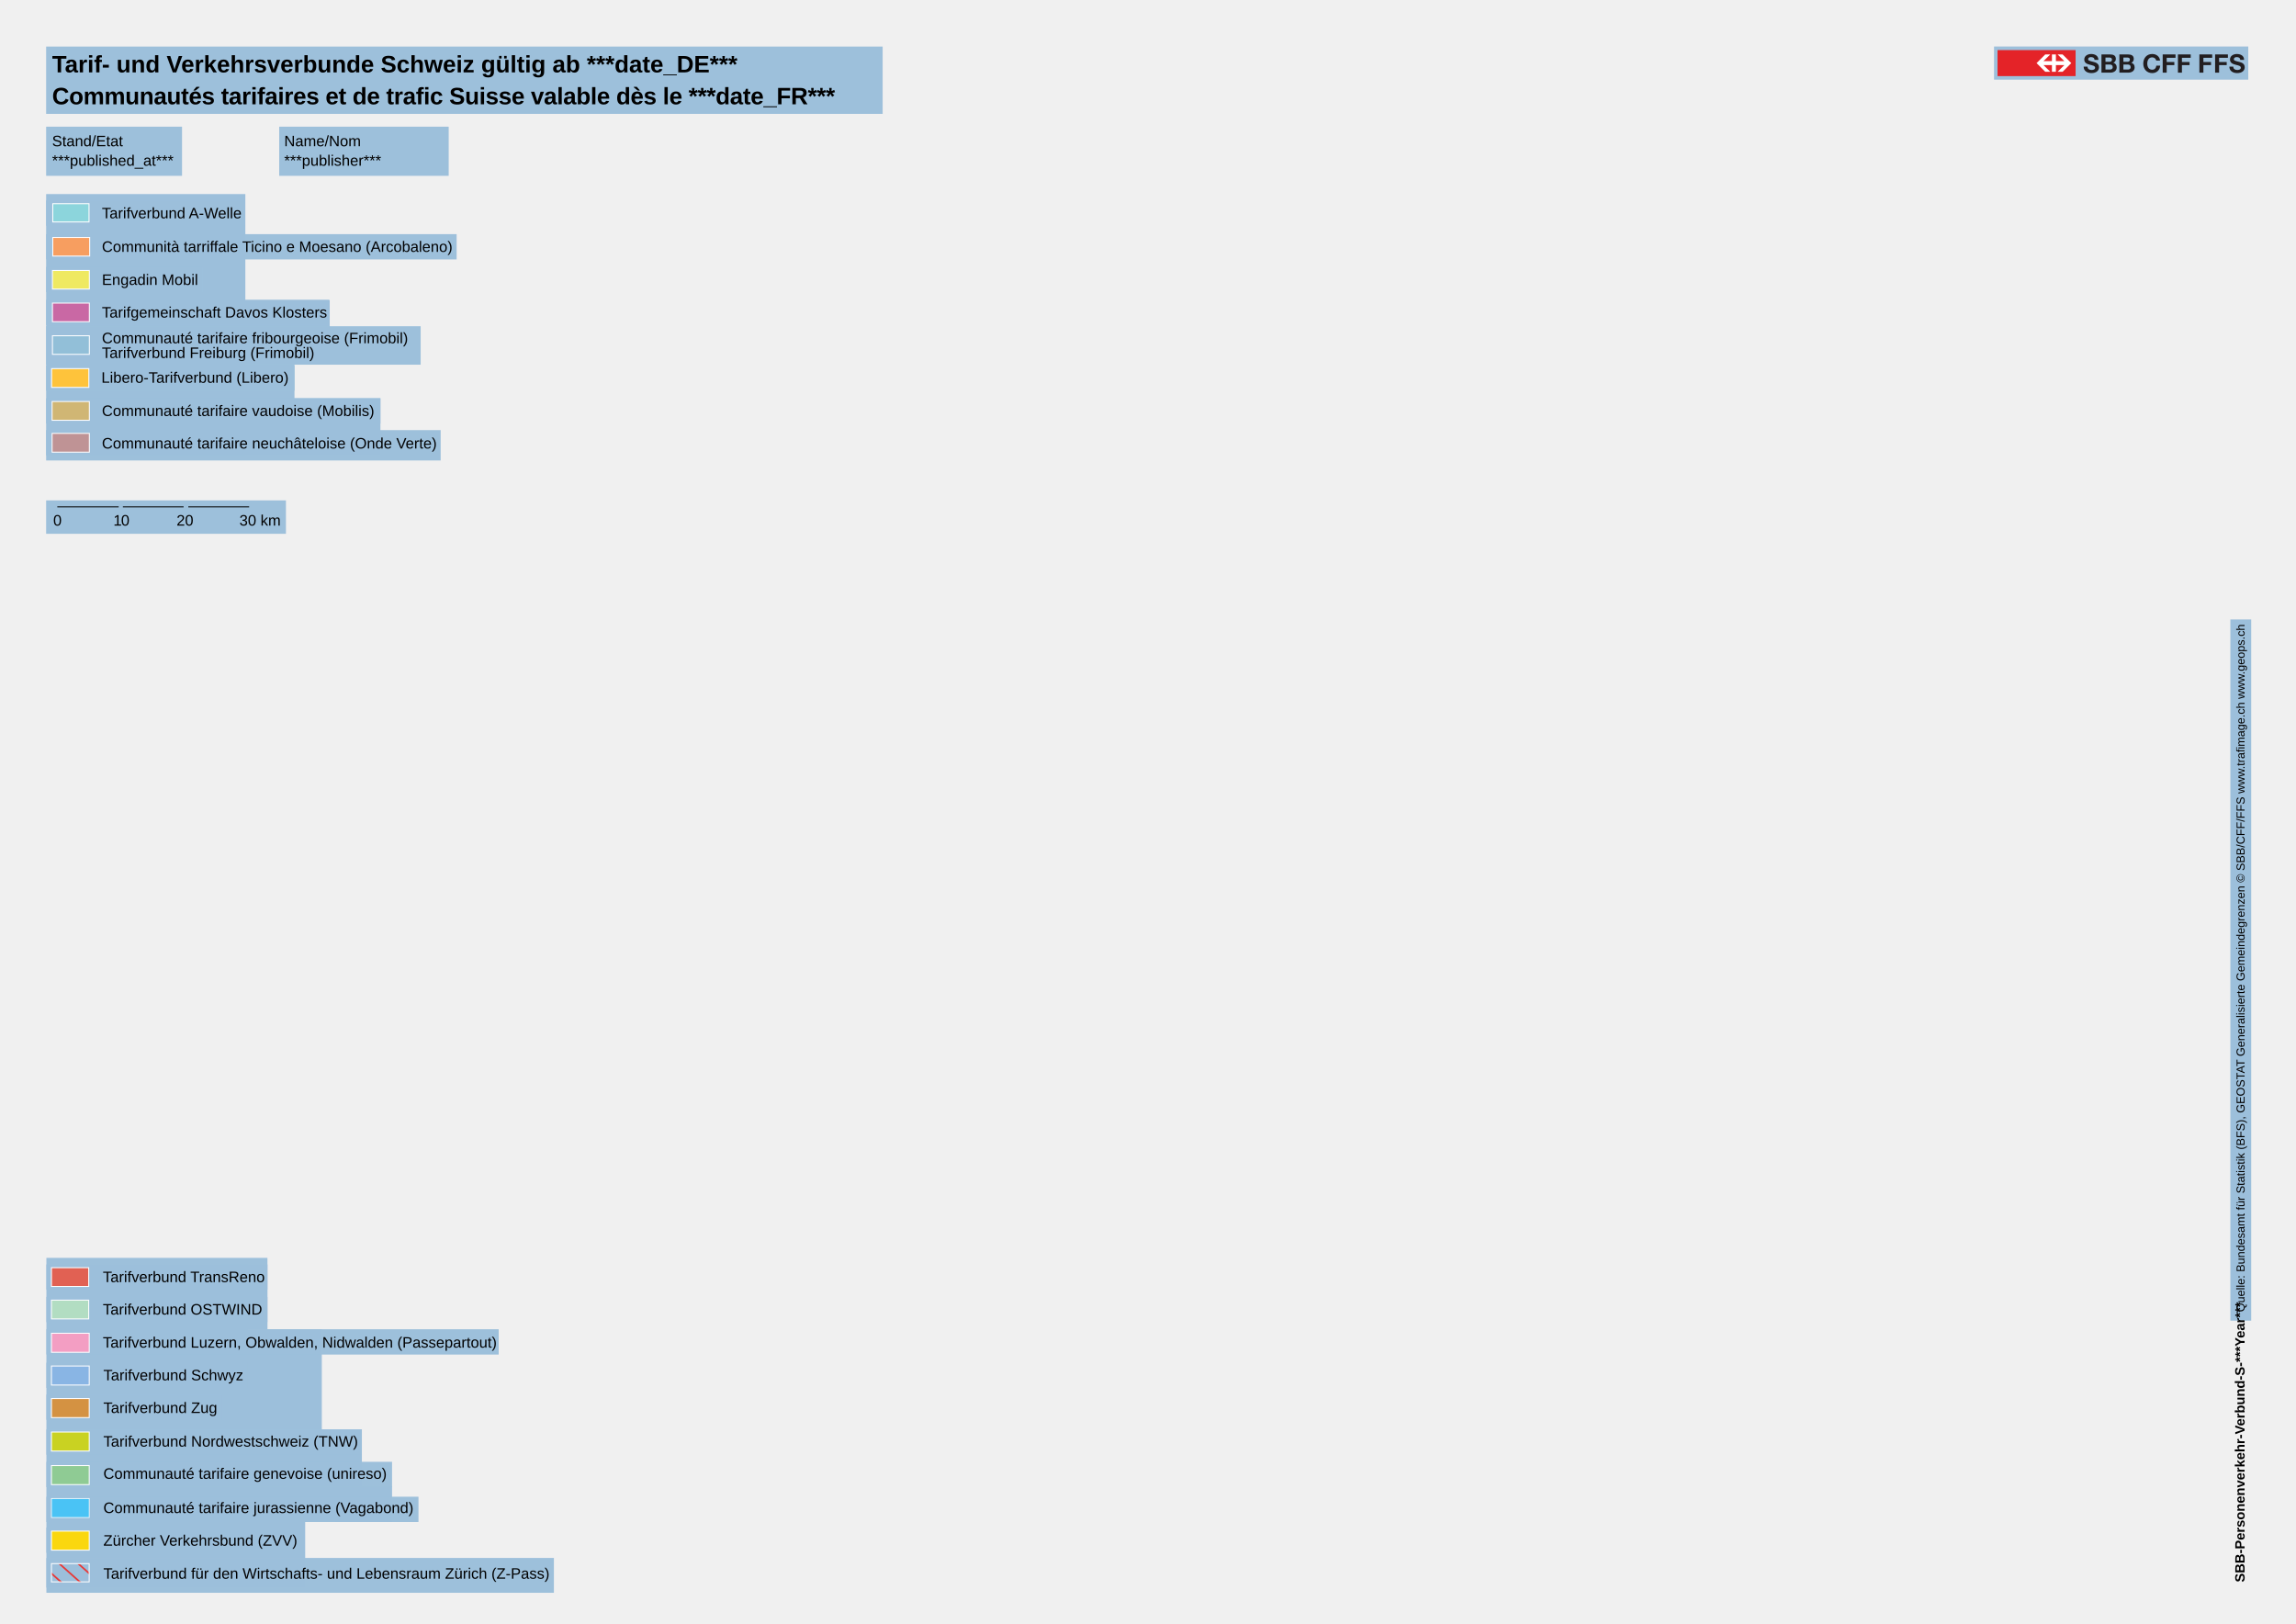
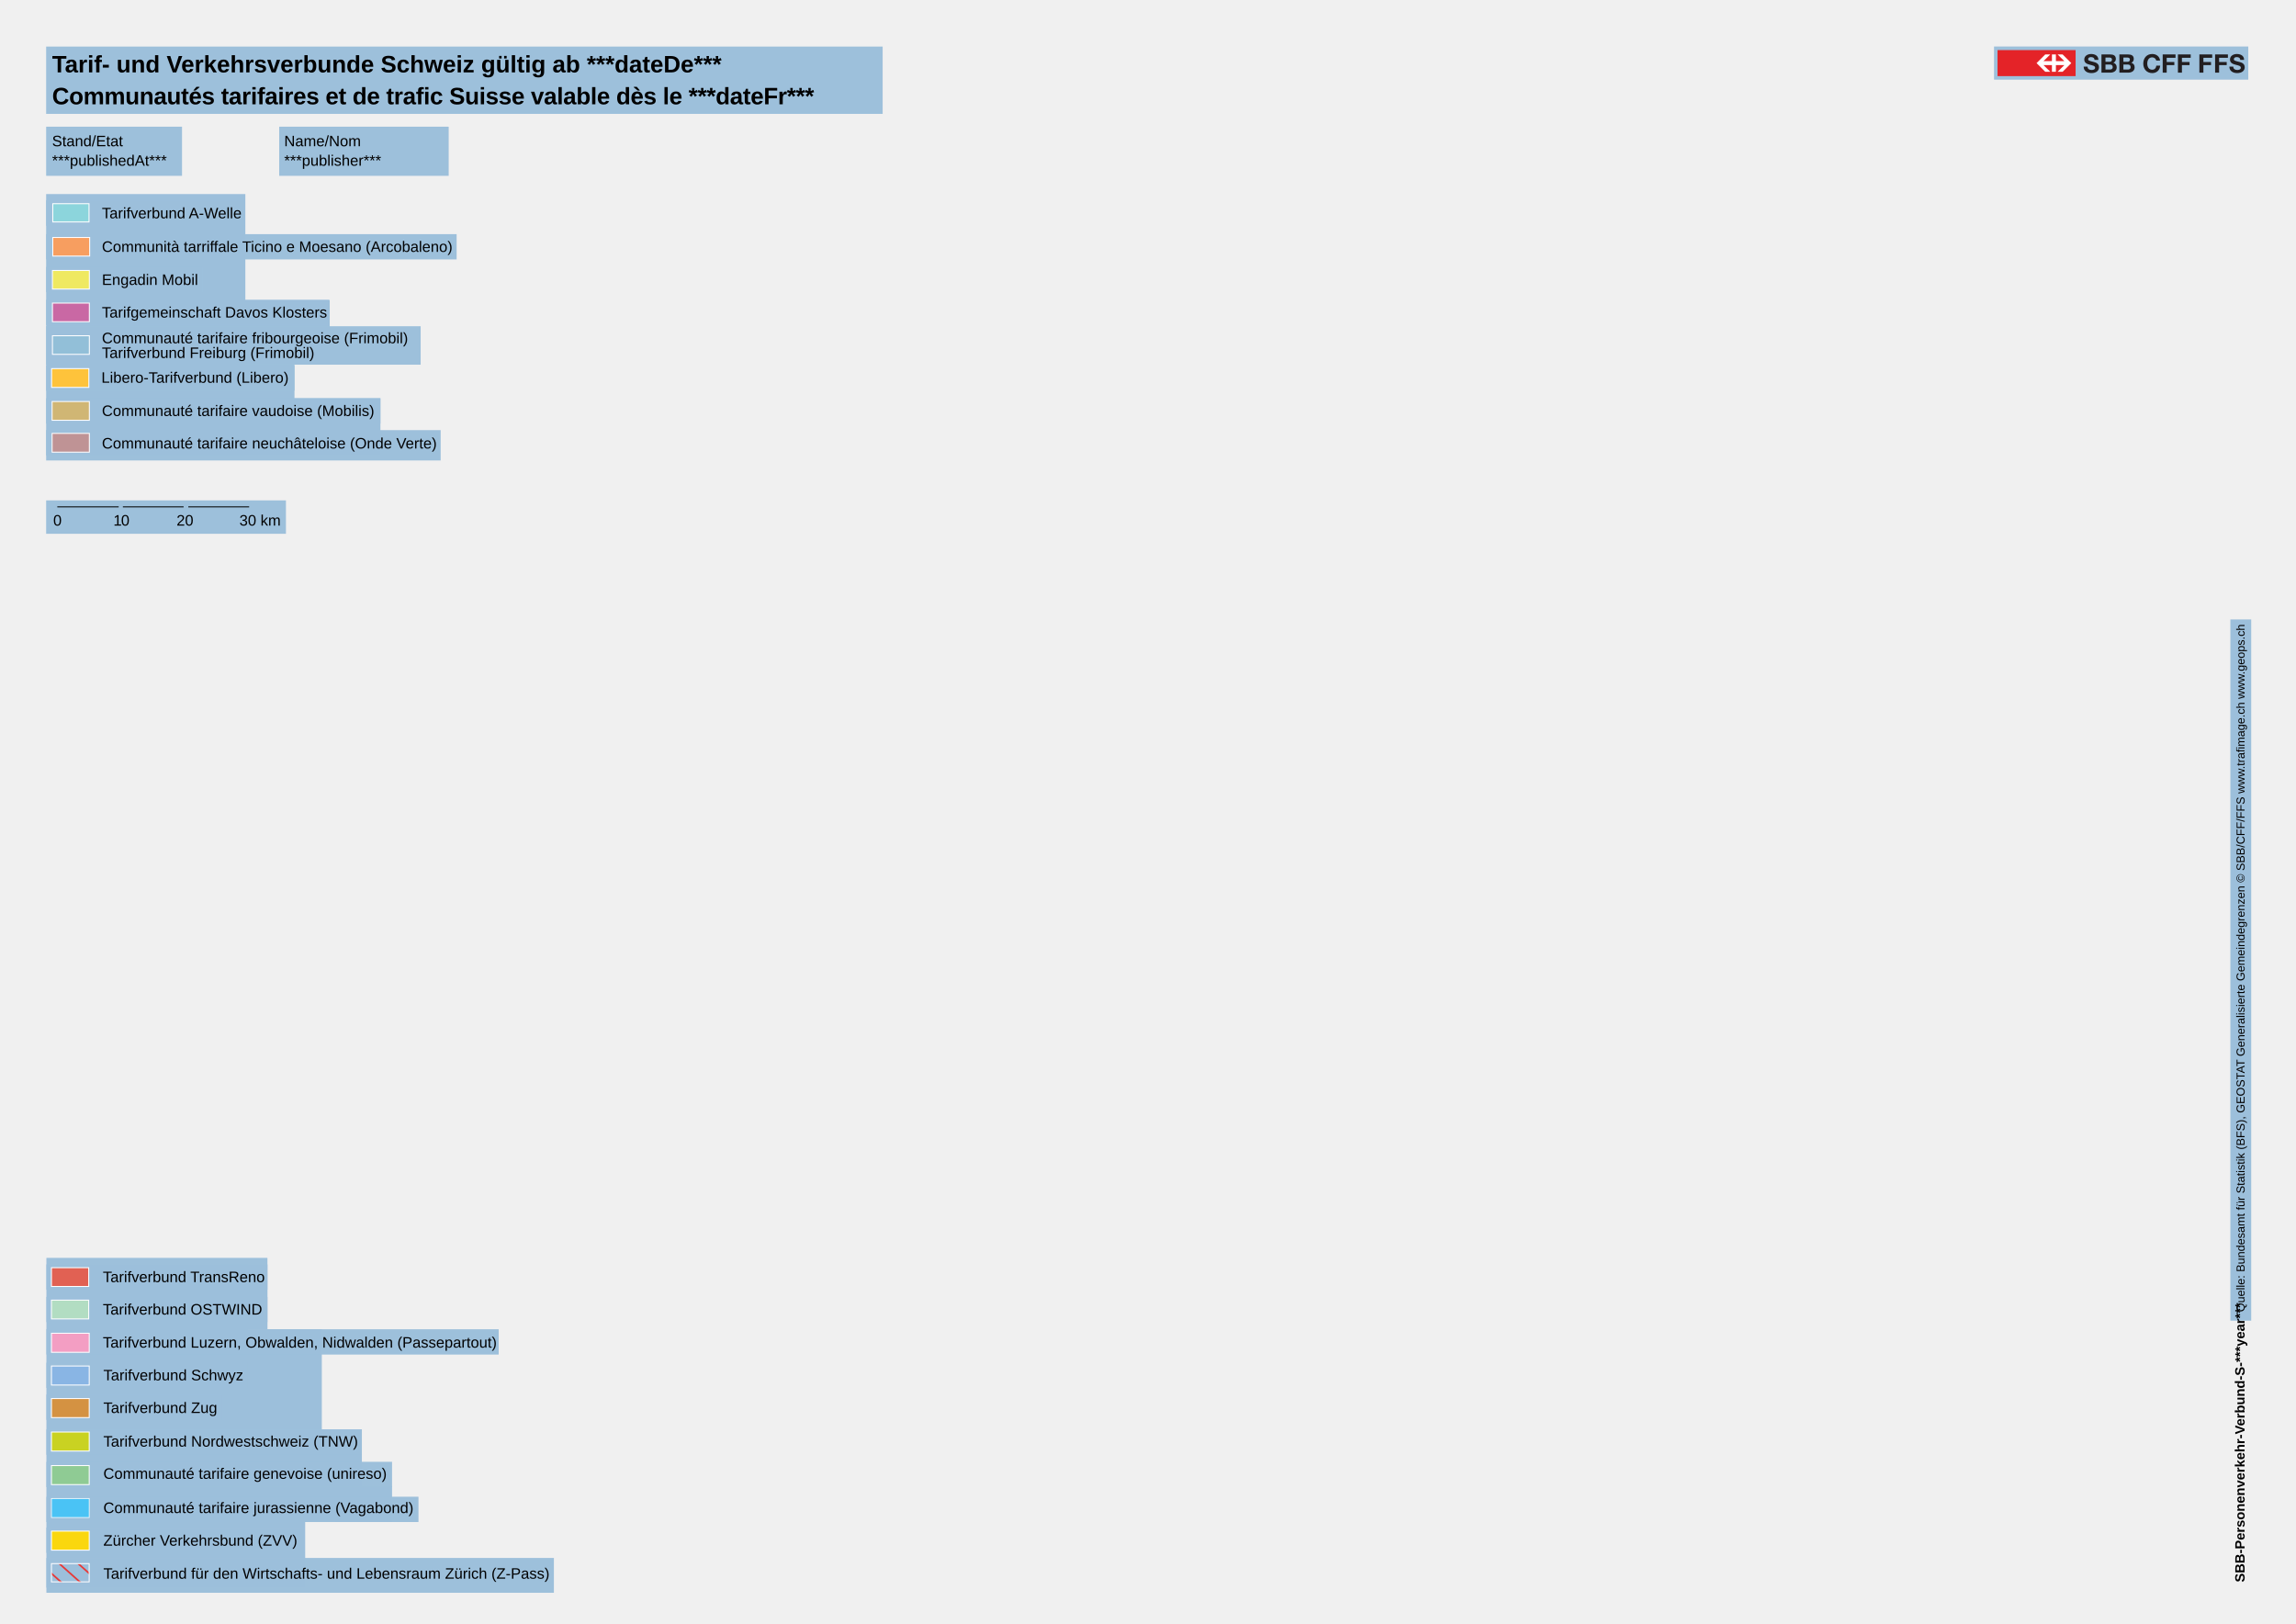
<svg xmlns="http://www.w3.org/2000/svg" id="svg8" width="2380.4" height="1683.111" version="1.1" viewBox="0 0 629.814 445.323">
  <defs id="defs2">
    <clipPath id="clip-path">
      <rect style="fill:none" id="rect2286" width="488.578" height="51.438" x="3948.481" y="99.001" />
    </clipPath>
    <clipPath id="clip-path-2">
      <rect style="fill:none" id="rect2289" width="74.539" height="36.066" x="101.708" y="3090.76" />
    </clipPath>
    <filter id="a" style="color-interpolation-filters:sRGB">
      <feFlood id="feFlood1298" flood-color="#9CBFDB" flood-opacity="1" result="result1" />
      <feImage id="feImage1300" result="result2" />
      <feBlend id="feBlend1302" in2="result1" mode="multiply" result="result4" />
      <feMerge id="feMerge1308" result="result3">
        <feMergeNode id="feMergeNode1304" in="result1" />
        <feMergeNode id="feMergeNode1306" in="SourceGraphic" />
      </feMerge>
    </filter>
    <filter id="b" style="color-interpolation-filters:sRGB">
      <feFlood id="feFlood1311" flood-color="#9CBFDB" flood-opacity="1" result="result1" />
      <feImage id="feImage1313" result="result2" />
      <feBlend id="feBlend1315" in2="result1" mode="multiply" result="result4" />
      <feMerge id="feMerge1321" result="result3">
        <feMergeNode id="feMergeNode1317" in="result1" />
        <feMergeNode id="feMergeNode1319" in="SourceGraphic" />
      </feMerge>
    </filter>
    <filter id="c" style="color-interpolation-filters:sRGB">
      <feFlood id="feFlood1324" flood-color="#9CBFDB" flood-opacity="1" result="result1" />
      <feImage id="feImage1326" result="result2" />
      <feBlend id="feBlend1328" in2="result1" mode="multiply" result="result4" />
      <feMerge id="feMerge1334" result="result3">
        <feMergeNode id="feMergeNode1330" in="result1" />
        <feMergeNode id="feMergeNode1332" in="SourceGraphic" />
      </feMerge>
    </filter>
    <clipPath id="clip-path-77">
      <path id="path1545" d="m 3910.071,19.321 h 708.661 v 74.608 h -708.661 z" class="cls-1" />
    </clipPath>
    <clipPath id="clip-path-2-6">
      <path id="path1548" d="m 12.701,3161.651 h 57.046 v 28.745 H 12.701 Z" class="cls-1" />
    </clipPath>
    <style id="style1551">.cls-1{fill:none}</style>
    <filter style="color-interpolation-filters:sRGB" id="filter2830">
      <feFlood id="feFlood2818" flood-color="#C83737" flood-opacity="1" result="result1" />
      <feImage id="feImage2820" result="result2" />
      <feMerge id="feMerge2828" result="fbSourceGraphic">
        <feMergeNode id="feMergeNode2824" in="result1" />
        <feMergeNode id="feMergeNode2826" in="SourceGraphic" />
      </feMerge>
      <feBlend id="feBlend2822" in2="result1" mode="multiply" result="result4" />
      <feColorMatrix id="feColorMatrix1690" in="fbSourceGraphic" result="fbSourceGraphicAlpha" values="0 0 0 -1 0 0 0 0 -1 0 0 0 0 -1 0 0 0 0 1 0" />
      <feFlood id="feFlood1692" flood-color="#C83737" flood-opacity="1" in="fbSourceGraphic" result="result1" />
      <feImage id="feImage1694" result="result2" />
      <feBlend id="feBlend1696" in2="result1" mode="multiply" result="result4" />
      <feMerge id="feMerge1698" result="result3">
        <feMergeNode id="feMergeNode1700" in="result1" />
        <feMergeNode id="feMergeNode1702" in="fbSourceGraphic" />
      </feMerge>
    </filter>
    <clipPath id="clip-path-7">
      <path style="fill:none" id="path1545-6" d="m 3910.071,19.321 h 708.661 v 74.608 h -708.661 z" class="cls-1" />
    </clipPath>
    <clipPath id="clip-path-2-7">
      <path style="fill:none" id="path1548-3" d="m 12.701,3161.651 h 57.046 v 28.745 H 12.701 Z" class="cls-1" />
    </clipPath>
    <filter style="color-interpolation-filters:sRGB" id="a-2">
      <feFlood id="feFlood1298-7" flood-color="#9CBFDB" flood-opacity="1" result="result1" />
      <feImage id="feImage1300-6" result="result2" />
      <feBlend id="feBlend1302-1" in2="result1" mode="multiply" result="result4" />
      <feMerge id="feMerge1308-3" result="result3">
        <feMergeNode id="feMergeNode1304-2" in="result1" />
        <feMergeNode id="feMergeNode1306-1" in="SourceGraphic" />
      </feMerge>
    </filter>
    <filter style="color-interpolation-filters:sRGB" id="b-5">
      <feFlood id="feFlood1311-9" flood-color="#9CBFDB" flood-opacity="1" result="result1" />
      <feImage id="feImage1313-9" result="result2" />
      <feBlend id="feBlend1315-1" in2="result1" mode="multiply" result="result4" />
      <feMerge id="feMerge1321-4" result="result3">
        <feMergeNode id="feMergeNode1317-9" in="result1" />
        <feMergeNode id="feMergeNode1319-1" in="SourceGraphic" />
      </feMerge>
    </filter>
    <filter style="color-interpolation-filters:sRGB" id="c-0">
      <feFlood id="feFlood1324-7" flood-color="#9CBFDB" flood-opacity="1" result="result1" />
      <feImage id="feImage1326-5" result="result2" />
      <feBlend id="feBlend1328-8" in2="result1" mode="multiply" result="result4" />
      <feMerge id="feMerge1334-7" result="result3">
        <feMergeNode id="feMergeNode1330-0" in="result1" />
        <feMergeNode id="feMergeNode1332-4" in="SourceGraphic" />
      </feMerge>
    </filter>
    <clipPath id="clip-path-8">
      <path style="fill:none" id="path1545-0" d="m 3910.071,19.321 h 708.661 v 74.608 h -708.661 z" class="cls-1" />
    </clipPath>
    <clipPath id="clip-path-2-4">
      <path style="fill:none" id="path1548-2" d="m 12.701,3161.651 h 57.046 v 28.745 H 12.701 Z" class="cls-1" />
    </clipPath>
    <style id="style1551-9">.cls-1{fill:none}</style>
    <filter id="filter2830-6" style="color-interpolation-filters:sRGB">
      <feFlood id="feFlood2818-1" flood-color="#C83737" flood-opacity="1" result="result1" />
      <feImage id="feImage2820-0" result="result2" />
      <feMerge id="feMerge2828-4" result="fbSourceGraphic">
        <feMergeNode id="feMergeNode2824-2" in="result1" />
        <feMergeNode id="feMergeNode2826-2" in="SourceGraphic" />
      </feMerge>
      <feBlend id="feBlend2822-2" in2="result1" mode="multiply" result="result4" />
      <feColorMatrix id="feColorMatrix1690-0" in="fbSourceGraphic" result="fbSourceGraphicAlpha" values="0 0 0 -1 0 0 0 0 -1 0 0 0 0 -1 0 0 0 0 1 0" />
      <feFlood id="feFlood1692-5" flood-color="#C83737" flood-opacity="1" in="fbSourceGraphic" result="result1" />
      <feImage id="feImage1694-5" result="result2" />
      <feBlend id="feBlend1696-2" in2="result1" mode="multiply" result="result4" />
      <feMerge id="feMerge1698-9" result="result3">
        <feMergeNode id="feMergeNode1700-0" in="result1" />
        <feMergeNode id="feMergeNode1702-2" in="fbSourceGraphic" />
      </feMerge>
    </filter>
    <clipPath id="clip-path-8-0">
      <path style="fill:none" id="path1545-0-4" d="m 3910.071,19.321 h 708.661 v 74.608 h -708.661 z" class="cls-1" />
    </clipPath>
    <clipPath id="clip-path-2-4-0">
      <path style="fill:none" id="path1548-2-9" d="m 12.701,3161.651 h 57.046 v 28.745 H 12.701 Z" class="cls-1" />
    </clipPath>
    <clipPath id="clip-path-8-0-0">
      <path style="fill:none" id="path1545-0-4-9" d="m 3910.071,19.321 h 708.661 v 74.608 h -708.661 z" class="cls-1" />
    </clipPath>
    <clipPath id="clip-path-2-4-0-1">
      <path style="fill:none" id="path1548-2-9-7" d="m 12.701,3161.651 h 57.046 v 28.745 H 12.701 Z" class="cls-1" />
    </clipPath>
  </defs>
  <rect id="rect2966" width="5.721" height="192.314" x="611.809" y="169.892" style="opacity:1;fill:#9cbfdb;fill-opacity:1;stroke:none;stroke-width:.4;stroke-miterlimit:4;stroke-dasharray:none;stroke-dashoffset:0;stroke-opacity:1" />
  <rect style="opacity:1;fill:#9cbfdb;fill-opacity:1;stroke:none;stroke-width:.4;stroke-miterlimit:4;stroke-dasharray:none;stroke-dashoffset:0;stroke-opacity:1" id="rect2498" width="27.454" height="34.131" x="60.824" y="364.612" />
  <rect style="opacity:1;fill:#9cbfdb;fill-opacity:1;stroke:none;stroke-width:.4;stroke-miterlimit:4;stroke-dasharray:none;stroke-dashoffset:0;stroke-opacity:1" id="rect2210" width="12.547" height="17.828" x="60.824" y="346.785" />
  <rect style="opacity:1;fill:#9cbfdb;fill-opacity:1;stroke:none;stroke-width:.4;stroke-miterlimit:4;stroke-dasharray:none;stroke-dashoffset:0;stroke-opacity:1" id="rect2206" width="48.473" height="88.654" x="12.728" y="346.785" />
  <rect style="opacity:1;fill:#9cbfdb;fill-opacity:1;stroke:none;stroke-width:.4;stroke-miterlimit:4;stroke-dasharray:none;stroke-dashoffset:0;stroke-opacity:1" id="rect2204" width="34.774" height="15.517" x="69.576" y="109.225" />
  <rect id="rect2202" width="34.774" height="24.871" x="46.001" y="99.921" style="opacity:1;fill:#9cbfdb;fill-opacity:1;stroke:none;stroke-width:.4;stroke-miterlimit:4;stroke-dasharray:none;stroke-dashoffset:0;stroke-opacity:1" />
  <rect id="rect2197" width="54.64" height="71.682" x="12.659" y="53.224" style="opacity:1;fill:#9cbfdb;fill-opacity:1;stroke:none;stroke-width:.4;stroke-miterlimit:4;stroke-dasharray:none;stroke-dashoffset:0;stroke-opacity:1" />
  <rect id="rect2208" width="7.232" height="34.131" x="60.824" y="346.785" style="opacity:1;fill:#9cbfdb;fill-opacity:1;stroke:none;stroke-width:.4;stroke-miterlimit:4;stroke-dasharray:none;stroke-dashoffset:0;stroke-opacity:1" />
  <rect style="opacity:1;fill:#9cbfdb;fill-opacity:1;stroke:none;stroke-width:.4;stroke-miterlimit:4;stroke-dasharray:none;stroke-dashoffset:0;stroke-opacity:1" id="rect2212" width="23.131" height="43.396" x="60.588" y="392.043" />
  <rect id="rect2214" width="15.669" height="25.222" x="83.601" y="392.043" style="opacity:1;fill:#9cbfdb;fill-opacity:1;stroke:none;stroke-width:.4;stroke-miterlimit:4;stroke-dasharray:none;stroke-dashoffset:0;stroke-opacity:1" />
  <rect style="opacity:1;fill:#9cbfdb;fill-opacity:1;stroke:none;stroke-width:.4;stroke-miterlimit:4;stroke-dasharray:none;stroke-dashoffset:0;stroke-opacity:1" id="rect2216" width="15.502" height="9.758" x="92.042" y="407.651" />
  <rect style="opacity:1;fill:#9cbfdb;fill-opacity:1;stroke:none;stroke-width:.4;stroke-miterlimit:4;stroke-dasharray:none;stroke-dashoffset:0;stroke-opacity:1" id="rect2200" width="34.774" height="17.595" x="55.676" y="82.364" />
  <g style="display:inline" id="layer1" transform="translate(881.6186,210.4782)">
    <g style="stroke-width:1.889" id="layer1-9" transform="matrix(0.5294749,0,0,0.5294749,-881.6885,-210.6933)">
      <g style="stroke-width:1.889" id="g3541" transform="matrix(0.2620959,0,0,0.2620959,0.1320206,0.406147)">
        <rect id="Rechteck_52" width="502.6" height="65.497" x="3941.537" y="91.885" data-name="Rechteck 52" style="opacity:.99;fill:#9cbfdb;stroke-width:1.889" />
        <rect id="Rechteck_43" width="436.905" height="50" x="91.721" y="2563.064" data-name="Rechteck 43" style="opacity:.99;fill:#9cbfdb;stroke-width:1.913" />
        <rect id="Rechteck_34" width="1653.487" height="133.063" x="91.221" y="92.001" data-name="Rechteck 34" style="opacity:.99;fill:#9cbfdb;stroke-width:1.972" />
        <rect id="Rechteck_33" width="268.581" height="97.095" x="91.221" y="250.395" data-name="Rechteck 33" style="opacity:.99;fill:#9cbfdb;stroke-width:2.706" />
        <rect id="Rechteck_32" width="335" height="97.095" x="551.893" y="-347.49" data-name="Rechteck 32" transform="scale(1,-1)" style="opacity:.99;fill:#9cbfdb;stroke-width:2.182" />
        <rect id="Rechteck_31" width="393.167" height="50" x="91.221" y="396.073" data-name="Rechteck 31" style="opacity:.99;fill:#9cbfdb;stroke-width:1.889" />
        <g style="stroke-width:1.889" id="Tarif-_und_Verkehrsverbunde_Schweiz_gültig_ab" data-name="Tarif- und Verkehrsverbunde Schweiz gültig ab">
-           <text style="font-weight:700;font-size:47px;font-family:Arial-BoldMT,Arial;isolation:isolate;stroke-width:1.889" id="text2308" transform="translate(103.0116,143.0641)">Tarif- und Verkehrsverbunde Schweiz gültig ab ***date_DE***</text>
+           <text style="font-weight:700;font-size:47px;font-family:Arial-BoldMT,Arial;isolation:isolate;stroke-width:1.889" id="text2308" transform="translate(103.0116,143.0641)">Tarif- und Verkehrsverbunde Schweiz gültig ab ***dateDe***</text>
        </g>
        <g style="stroke-width:1.889" id="Communautés_tarifaires_et_de_trafic_Suisse_valable_dès_le" data-name="Communautés tarifaires et de trafic Suisse valable dès le">
-           <text style="font-weight:700;font-size:47px;font-family:Arial-BoldMT,Arial;letter-spacing:-.01em;isolation:isolate;stroke-width:1.889" id="text2317" transform="translate(103.0116,206.1282)">Communautés tarifaires et de trafic Suisse valable dès le ***date_FR***</text>
+           <text style="font-weight:700;font-size:47px;font-family:Arial-BoldMT,Arial;letter-spacing:-.01em;isolation:isolate;stroke-width:1.889" id="text2317" transform="translate(103.0116,206.1282)">Communautés tarifaires et de trafic Suisse valable dès le ***dateFr***</text>
        </g>
        <g id="Name_Nom" data-name="Name Nom" transform="translate(0,2.018982)" style="opacity:1;stroke-width:1.889">
          <text style="font-size:30px;font-family:ArialMT,Arial;isolation:isolate;stroke-width:1.889" id="text2320" transform="translate(561.7311,287.0293)">Name/Nom</text>
        </g>
        <g style="stroke-width:1.889" id="tobias.hauser_sbb.ch" data-name="tobias.hauser sbb.ch" transform="translate(0,6.056945)">
          <g style="opacity:1;isolation:isolate;stroke-width:1.889" id="g2325">
            <text style="font-size:30px;font-family:ArialMT,Arial;isolation:isolate;stroke-width:1.889" id="text2323" transform="translate(561.7311,321.4563)">***publisher***</text>
          </g>
        </g>
        <g id="Gruppe_15" data-name="Gruppe 15" style="opacity:.99;stroke-width:1.889">
          <rect id="Rechteck_42" width="473.98" height="66.001" x="91.221" y="988.963" data-name="Rechteck 42" style="fill:#9cbfdb;stroke-width:1.889" />
          <line id="Linie_1" x1="113.277" x2="234.61" y1="1001.755" y2="1001.755" data-name="Linie 1" style="fill:none;stroke:#000;stroke-width:1.889;stroke-miterlimit:10" />
          <line id="Linie_2" x1="242.907" x2="362.907" y1="1001.755" y2="1001.755" data-name="Linie 2" style="fill:none;stroke:#000;stroke-width:1.889;stroke-miterlimit:10" />
          <line id="Linie_3" x1="372.24" x2="492.468" y1="1001.755" y2="1001.755" data-name="Linie 3" style="fill:none;stroke:#000;stroke-width:1.889;stroke-miterlimit:10" />
          <g style="stroke-width:1.889" id="_0" data-name="0">
            <text style="font-size:30px;font-family:ArialMT,Arial;isolation:isolate;stroke-width:1.889" id="text2332" transform="translate(105.2215,1038.732)">0</text>
          </g>
          <g style="stroke-width:1.889" id="_10" data-name="10">
            <text style="font-size:30px;font-family:ArialMT,Arial;letter-spacing:-.05em;isolation:isolate;stroke-width:1.889" id="text2335" transform="translate(224.1004,1038.731)">10</text>
          </g>
          <g style="stroke-width:1.889" id="_20" data-name="20">
            <text style="font-size:30px;font-family:ArialMT,Arial;isolation:isolate;stroke-width:1.889" id="text2340" transform="translate(348.9564,1038.731)">20</text>
          </g>
          <g style="stroke-width:1.889" id="_30_km" data-name="30 km">
            <text style="font-size:30px;font-family:ArialMT,Arial;isolation:isolate;stroke-width:1.889" id="text2343" transform="translate(473.2415,1038.731)">30 km</text>
          </g>
        </g>
        <g id="Stand_Etat" data-name="Stand Etat" transform="translate(0,2.018982)" style="opacity:1;stroke-width:1.889">
          <text style="font-size:30px;font-family:ArialMT,Arial;isolation:isolate;stroke-width:1.889" id="text2347" transform="translate(102.9225,287.0293)">Stand/Etat</text>
        </g>
        <g id="_12.2020" data-name="12.202" transform="translate(0,6.056945)" style="opacity:1;stroke-width:1.889">
-           <text style="font-size:30px;font-family:ArialMT,Arial;isolation:isolate;stroke-width:1.889" id="text2350" transform="translate(102.9224,321.4574)">***published_at***</text>
+           <text style="font-size:30px;font-family:ArialMT,Arial;isolation:isolate;stroke-width:1.889" id="text2350" transform="translate(102.9224,321.4574)">***publishedAt***</text>
        </g>
        <g style="stroke-width:1.889" id="layer1-4">
          <g style="stroke-width:1.889" id="q10">
            <g style="stroke-width:1.889" id="g2871">
              <g style="stroke-width:1.889" id="q11">
                <g style="stroke-width:1.889" id="g2366" clip-path="url(#clip-path)">
                  <g style="stroke-width:1.889" id="Gruppe_16" data-name="Gruppe 16">
                    <g style="stroke-width:1.889" id="g2877">
                      <path id="path2879" d="m 3948.481,150.438 h 154.312 v -51.438 h -154.312 z" style="fill:#e42328;stroke-width:1.889" />
                      <path id="path2881" d="m 4039.314,120.783 h 16.684 v -13.209 h 7.859 v 13.209 h 16.684 l -13.423,-13.209 h 9.961 l 17.146,17.146 -17.146,17.146 h -9.968 l 13.424,-13.209 h -16.677 v 13.209 h -7.859 v -13.208 h -16.684 l 13.422,13.209 h -9.954 l -17.146,-17.146 17.146,-17.146 h 9.956" style="fill:#fff;stroke-width:1.889" />
                      <path id="path2883" d="m 4118.717,131.624 c -0.1,8.877 7.362,12.81 15.327,12.81 9.784,0 14.978,-4.94 14.978,-11.548 0,-8.164 -8.067,-9.829 -10.691,-10.479 -9.026,-2.323 -10.737,-2.676 -10.737,-5.447 0,-3.025 2.921,-4.082 5.447,-4.082 3.783,0 6.859,1.107 7.108,5.447 h 7.666 c 0,-8.319 -6.908,-11.594 -14.42,-11.594 -6.505,0 -13.463,3.529 -13.463,10.893 0,6.756 5.394,8.825 10.742,10.233 5.294,1.411 10.686,2.068 10.686,5.946 0,3.683 -4.237,4.49 -7.008,4.49 -4.237,0 -7.965,-1.869 -7.965,-6.659" style="fill:#221e20;stroke-width:1.889" />
                      <path id="path2885" d="m 4161.82,113.729 h 7.412 c 2.821,0 5.447,0.703 5.447,4.132 0,3.025 -2.068,4.286 -4.84,4.286 h -8.018 z m -7.915,29.846 h 17.443 c 6.505,0 12.71,-3.125 12.71,-10.437 0,-4.486 -2.223,-7.865 -6.609,-9.126 a 7.894,7.894 0 0 0 4.895,-7.515 c 0,-6.704 -4.64,-8.922 -11.499,-8.922 h -16.94 z m 7.915,-16.034 h 8.618 c 3.378,0 5.697,1.465 5.697,5.144 0,3.728 -2.721,4.74 -5.846,4.74 h -8.469" style="fill:#221e20;fill-rule:evenodd;stroke-width:1.889" />
                      <path id="path2887" d="m 4197.25,113.729 h 7.411 c 2.821,0 5.447,0.703 5.447,4.132 0,3.025 -2.068,4.286 -4.84,4.286 h -8.018 z m -7.915,29.846 h 17.443 c 6.505,0 12.705,-3.125 12.705,-10.437 0,-4.486 -2.218,-7.865 -6.604,-9.126 a 7.896,7.896 0 0 0 4.889,-7.515 c 0,-6.704 -4.636,-8.922 -11.494,-8.922 h -16.939 z m 7.92,-16.034 h 8.618 c 3.378,0 5.698,1.465 5.698,5.144 0,3.728 -2.721,4.74 -5.846,4.74 h -8.469" style="fill:#221e20;fill-rule:evenodd;stroke-width:1.889" />
                      <path id="path2889" d="m 4269.766,119.676 c -0.957,-8.319 -7.611,-12.955 -15.527,-12.955 -11.145,0 -17.695,8.319 -17.695,19.006 0,10.387 6.55,18.706 17.695,18.706 8.825,0 15.023,-5.747 15.83,-14.724 h -7.667 c -0.603,4.74 -3.325,8.066 -8.164,8.066 -7.108,0 -9.784,-6.051 -9.784,-12.052 0,-6.3 2.676,-12.351 9.784,-12.351 3.93,0 7.362,2.722 7.865,6.3" style="fill:#221e20;stroke-width:1.889" />
                      <path id="path2891" d="m 4274.943,143.576 h 7.915 v -14.874 h 15.078 v -6.15 h -15.078 v -8.319 h 17.395 v -6.654 h -25.311" style="fill:#221e20;stroke-width:1.889" />
                      <path id="path2893" d="m 4305.065,143.576 h 7.893 v -14.874 h 15.059 v -6.15 h -15.064 v -8.319 h 17.374 v -6.654 h -25.262" style="fill:#221e20;stroke-width:1.889" />
                      <path id="path2895" d="m 4347.472,143.576 h 7.935 v -14.874 h 15.059 v -6.15 h -15.059 v -8.319 h 17.374 v -6.654 h -25.309" style="fill:#221e20;stroke-width:1.889" />
                      <path id="path2897" d="m 4378.545,143.576 h 7.893 v -14.874 h 15.059 v -6.15 h -15.059 v -8.319 h 17.418 v -6.654 h -25.311" style="fill:#221e20;stroke-width:1.889" />
                      <path id="path2899" d="m 4406.757,131.624 c -0.09,8.877 7.348,12.81 15.332,12.81 9.798,0 14.968,-4.94 14.968,-11.548 0,-8.164 -8.074,-9.829 -10.659,-10.479 -9.026,-2.323 -10.75,-2.676 -10.75,-5.447 0,-3.025 2.902,-4.082 5.447,-4.082 3.764,0 6.85,1.107 7.121,5.447 h 7.62 c 0,-8.319 -6.894,-11.594 -14.379,-11.594 -6.532,0 -13.472,3.529 -13.472,10.893 0,6.756 5.398,8.825 10.75,10.233 5.262,1.411 10.659,2.068 10.659,5.946 0,3.683 -4.219,4.49 -6.985,4.49 -4.264,0 -7.983,-1.869 -7.983,-6.659" style="fill:#221e20;stroke-width:1.889" />
                    </g>
                  </g>
                </g>
              </g>
            </g>
          </g>
        </g>
        <g style="stroke-width:1.889" id="Gruppe_17" data-name="Gruppe 17">
          <rect id="Rechteck_7" width="73.599" height="37.086" x="101.721" y="2569.521" data-name="Rechteck 7" style="fill:#b2ddc2;stroke:#fff;stroke-width:1.889;stroke-miterlimit:10" />
          <g style="stroke-width:1.889" id="Tarifverbund_OSTWIND" data-name="Tarifverbund OSTWIND">
            <text style="font-size:30px;font-family:ArialMT,Arial;isolation:isolate;stroke-width:1.889" id="text2377" transform="translate(203.2715,2598.043)">Tarifverbund OSTWIND</text>
          </g>
        </g>
        <g id="Gruppe_18" data-name="Gruppe 18" style="opacity:.99;stroke-width:1.889">
          <rect id="Rechteck_44" width="894.018" height="50" x="91.721" y="2627.064" data-name="Rechteck 44" style="fill:#9cbfdb;stroke-width:2.206" />
          <rect id="Rechteck_8" width="74.636" height="37.609" x="101.721" y="2634.963" data-name="Rechteck 8" style="fill:#f49ec3;stroke:#fff;stroke-width:1.889;stroke-miterlimit:10" />
          <g style="stroke-width:1.889" id="Tarifverbund_Luzern_Obwalden_Nidwalden_Passepartout_" data-name="Tarifverbund Luzern Obwalden Nidwalden Passepartout">
            <text style="font-size:30px;font-family:ArialMT,Arial;isolation:isolate;stroke-width:1.889" id="text2387" transform="translate(203.2715,2663.372)">Tarifverbund Luzern, Obwalden, Nidwalden (Passepartout)</text>
          </g>
        </g>
        <g id="Gruppe_19" data-name="Gruppe 19" style="opacity:.99;stroke-width:1.889">
          <rect id="Rechteck_45" width="398.311" height="50" x="91.721" y="2693.064" data-name="Rechteck 45" style="fill:#9cbfdb;stroke-width:1.889" />
          <rect id="Rechteck_9" width="74.636" height="37.609" x="101.721" y="2699.691" data-name="Rechteck 9" style="fill:#89b5e4;stroke:#fff;stroke-width:1.889;stroke-miterlimit:10" />
          <g style="stroke-width:1.889" id="Tarifverbund_Schwyz" data-name="Tarifverbund Schwyz">
            <text style="font-size:30px;font-family:ArialMT,Arial;isolation:isolate;stroke-width:1.889" id="text2397" transform="translate(204.2715,2728.039)">Tarifverbund Schwyz</text>
          </g>
        </g>
        <g id="Gruppe_20" data-name="Gruppe 20" style="opacity:.99;stroke-width:1.889">
          <rect id="Rechteck_46" width="347.104" height="50" x="91.721" y="2756.064" data-name="Rechteck 46" style="fill:#9cbfdb;stroke-width:1.889" />
          <rect id="Rechteck_10" width="74.636" height="37.609" x="101.721" y="2764.03" data-name="Rechteck 10" style="fill:#d59241;stroke:#fff;stroke-width:1.889;stroke-miterlimit:10" />
          <g style="stroke-width:1.889" id="Tarifverbund_Zug" data-name="Tarifverbund Zug">
            <text style="font-size:30px;font-family:ArialMT,Arial;isolation:isolate;stroke-width:1.889" id="text2407" transform="translate(204.2715,2792.483)">Tarifverbund Zug</text>
          </g>
        </g>
        <g id="Gruppe_21" data-name="Gruppe 21" style="opacity:.99;stroke-width:1.889">
          <rect id="Rechteck_47" width="623.416" height="50" x="91.721" y="2825.064" data-name="Rechteck 47" style="fill:#9cbfdb;stroke-width:1.889" />
          <rect id="Rechteck_11" width="74.636" height="37.609" x="101.721" y="2830.183" data-name="Rechteck 11" style="fill:#cad320;stroke:#fff;stroke-width:1.889;stroke-miterlimit:10" />
          <g style="stroke-width:1.889" id="Tarifverbund_Nordwestschweiz_TNW_" data-name="Tarifverbund Nordwestschweiz TNW">
            <text style="font-size:30px;font-family:ArialMT,Arial;isolation:isolate;stroke-width:1.889" id="text2417" transform="translate(204.2715,2858.928)">Tarifverbund Nordwestschweiz (TNW)</text>
          </g>
        </g>
        <g id="Gruppe_22" data-name="Gruppe 22" style="opacity:.99;stroke-width:1.889">
          <rect id="Rechteck_48" width="683.241" height="50" x="91.721" y="2889.064" data-name="Rechteck 48" style="fill:#9cbfdb;stroke-width:1.889" />
          <rect id="Rechteck_12" width="74.636" height="37.609" x="101.721" y="2896.486" data-name="Rechteck 12" style="fill:#8fcc93;stroke:#fff;stroke-width:1.889;stroke-miterlimit:10" />
          <g style="stroke-width:1.889" id="Communauté_tarifaire_genevoise_unireso_" data-name="Communauté tarifaire genevoise unireso">
            <g style="isolation:isolate;stroke-width:1.889" id="g2425">
              <text style="font-size:30px;font-family:ArialMT,Arial;isolation:isolate;stroke-width:1.889" id="text2423" transform="translate(204.2715,2922.594)">Communauté tarifaire genevoise (unireso)</text>
            </g>
          </g>
        </g>
        <g id="Gruppe_23" data-name="Gruppe 23" style="opacity:.99;stroke-width:1.889">
          <rect id="Rechteck_49" width="735.461" height="50" x="91.721" y="2958.064" data-name="Rechteck 49" style="fill:#9cbfdb;stroke-width:1.889" />
          <rect id="Rechteck_13" width="74.636" height="37.609" x="101.721" y="2961.516" data-name="Rechteck 13" style="fill:#4ac4f5;stroke:#fff;stroke-width:1.416px;stroke-miterlimit:10" />
          <g style="stroke-width:1.889" id="Communauté_tarifaire_jurassienne_Vagabond_" data-name="Communauté tarifaire jurassienne Vagabond">
            <g style="isolation:isolate;stroke-width:1.889" id="g2437">
              <text style="font-size:30px;font-family:ArialMT,Arial;isolation:isolate;stroke-width:1.889" id="text2435" transform="translate(204.2715,2990.261)">Communauté tarifaire jurassienne (Vagabond)</text>
            </g>
          </g>
        </g>
        <g id="Gruppe_24" data-name="Gruppe 24" style="opacity:.99;stroke-width:1.889">
          <rect id="Rechteck_50" width="510.718" height="50" x="91.721" y="3019.064" data-name="Rechteck 50" style="fill:#9cbfdb;stroke-width:1.926" />
          <rect id="Rechteck_14" width="74.636" height="37.609" x="101.721" y="3026.016" data-name="Rechteck 14" style="fill:#fbd80c;stroke:#fff;stroke-width:1.889;stroke-miterlimit:10" />
          <g style="stroke-width:1.889" id="Zürcher_Verkehrsbund_ZVV_" data-name="Zürcher Verkehrsbund ZVV">
            <text style="font-size:30px;font-family:ArialMT,Arial;isolation:isolate;stroke-width:1.889" id="text2447" transform="translate(204.2715,3054.761)">Zürcher Verkehrsbund (ZVV)</text>
          </g>
        </g>
        <g id="Gruppe_27" data-name="Gruppe 27" style="opacity:.99;stroke-width:1.889">
          <rect id="Rechteck_51" width="1003.153" height="68.819" x="91.721" y="3079.064" data-name="Rechteck 51" style="fill:#9cbfdb;stroke-width:1.889" />
          <g style="stroke-width:1.889" id="g2456" clip-path="url(#clip-path-2)">
            <g style="stroke-width:1.889" id="Gruppe_25" data-name="Gruppe 25">
              <polygon id="Rechteck_15" points="143.948 3078.534 186.169 3116.144 183.86 3118.534 141.64 3080.923" data-name="Rechteck 15" style="fill:#e83835;fill-opacity:1;stroke-width:1.889" />
              <polygon id="Rechteck_16" points="116.986 3087.807 162.496 3128.348 160.188 3130.738 114.677 3090.197" data-name="Rechteck 16" style="fill:#e83835;fill-opacity:1;stroke-width:1.889" />
              <polygon id="Rechteck_17" points="91.634 3098.546 137.144 3139.088 134.836 3141.477 89.325 3100.936" data-name="Rechteck 17" style="fill:#e83835;fill-opacity:1;stroke-width:1.889" />
            </g>
          </g>
          <rect id="Rechteck_19" width="74.539" height="36.066" x="101.708" y="3090.253" data-name="Rechteck 19" style="fill:none;stroke:#fff;stroke-width:1.889;stroke-miterlimit:10" />
        </g>
        <g style="stroke-width:1.889" id="Gruppe_28" data-name="Gruppe 28">
          <rect id="Rechteck_20" width="71.599" height="36.078" x="104.345" y="402.588" data-name="Rechteck 20" style="fill:#8cd5dc;stroke:#fff;stroke-width:1.889;stroke-miterlimit:10" />
          <g id="Tarifverbund_A-Welle" data-name="Tarifverbund A-Welle" style="opacity:1;stroke-width:1.889">
            <text style="font-size:30px;font-family:ArialMT,Arial;isolation:isolate;stroke-width:1.889" id="text2473" transform="translate(201.3909,431.4663)">Tarifverbund A-Welle</text>
          </g>
        </g>
        <g id="Gruppe_29" data-name="Gruppe 29" style="opacity:.99;stroke-width:1.889">
          <rect id="Rechteck_35" width="811.389" height="50" x="91.221" y="462.734" data-name="Rechteck 35" style="fill:#9cbfdb;stroke-width:1.889" />
          <rect id="Rechteck_21" width="72.932" height="36.75" x="104.345" y="469.359" data-name="Rechteck 21" style="fill:#f89e5f;stroke:#fff;stroke-width:1.889;stroke-miterlimit:10" />
          <g style="stroke-width:1.889" id="Communità_tariffale_Ticino_e_Moesano_Aecobaleno_" data-name="Communità tariffale Ticino e Moesano Aecobaleno">
            <g style="isolation:isolate;stroke-width:1.889" id="g2491">
              <text style="font-size:30px;font-family:ArialMT,Arial;isolation:isolate;stroke-width:1.889" id="text2489" transform="translate(201.3909,497.79)">Communità tarriffale Ticino e Moesano (Arcobaleno)</text>
            </g>
          </g>
        </g>
        <g id="Gruppe_30" data-name="Gruppe 30" style="opacity:.99;stroke-width:1.889">
          <rect id="Rechteck_36" width="309.611" height="50" x="91.221" y="527.406" data-name="Rechteck 36" style="fill:#9cbfdb;stroke-width:1.889" />
          <rect id="Rechteck_22" width="72.932" height="36.75" x="103.678" y="534.531" data-name="Rechteck 22" style="fill:#f0ea60;stroke:#fff;stroke-width:1.889;stroke-miterlimit:10" />
          <g style="stroke-width:1.889" id="Engadin_Mobil" data-name="Engadin Mobil">
            <text style="font-size:30px;font-family:ArialMT,Arial;isolation:isolate;stroke-width:1.889" id="text2499" transform="translate(201.3908,563.1291)">Engadin Mobil</text>
          </g>
        </g>
        <g id="Gruppe_31" data-name="Gruppe 31" style="opacity:.99;stroke-width:1.889">
          <rect id="Rechteck_37" width="559.874" height="50" x="91.221" y="592.403" data-name="Rechteck 37" style="fill:#9cbfdb;stroke-width:1.889" />
          <rect id="Rechteck_23" width="72.932" height="36.75" x="103.678" y="599.028" data-name="Rechteck 23" style="fill:#ca68a3;stroke:#fff;stroke-width:1.889;stroke-miterlimit:10" />
          <g style="stroke-width:1.889" id="Tarifgemeinschaft_Davos_Klosters" data-name="Tarifgemeinschaft Davos Klosters">
            <text style="font-size:30px;font-family:ArialMT,Arial;isolation:isolate;stroke-width:1.889" id="text2509" transform="translate(201.3908,627.5704)">Tarifgemeinschaft Davos Klosters</text>
          </g>
        </g>
        <g id="Gruppe_32" data-name="Gruppe 32" style="opacity:.99;stroke-width:1.889">
          <rect id="Rechteck_38" width="740.278" height="76" x="91.221" y="644.739" data-name="Rechteck 38" style="fill:#9cbfdb;stroke-width:1.889" />
          <rect id="Rechteck_24" width="72.932" height="36.75" x="103.678" y="663.563" data-name="Rechteck 24" style="fill:#92c0d8;stroke:#fff;stroke-width:1.889;stroke-miterlimit:10" />
          <g style="stroke-width:1.889" id="Communautés_tarifaire_fribourgeoise_Frimobil_" data-name="Communautés tarifaire fribourgeoise Frimobil">
            <g style="isolation:isolate;stroke-width:1.889" id="g2517">
              <text style="font-size:30px;font-family:ArialMT,Arial;isolation:isolate;stroke-width:1.889" id="text2515" transform="translate(201.3909,678.3804)">Communauté tarifaire fribourgeoise (Frimobil)</text>
            </g>
          </g>
          <g style="stroke-width:1.889" id="Tarifverbund_Freiburg_Frimobil_" data-name="Tarifverbund Freiburg Frimobil">
            <text style="font-size:30px;font-family:ArialMT,Arial;isolation:isolate;stroke-width:1.889" id="text2524" transform="translate(201.3909,707.4814)">Tarifverbund Freiburg (Frimobil)</text>
          </g>
        </g>
        <g id="Gruppe_33" data-name="Gruppe 33" style="opacity:.99;stroke-width:1.889">
          <rect id="Rechteck_39" width="490.822" height="50" x="91.243" y="722.073" data-name="Rechteck 39" style="fill:#9cbfdb;stroke-width:1.889" />
          <rect id="Rechteck_25" width="73.599" height="37.086" x="102.011" y="728.53" data-name="Rechteck 25" style="fill:#ffc439;stroke:#fff;stroke-width:1.889;stroke-miterlimit:10" />
          <g style="stroke-width:1.889" id="Libero-Tarifverbund_Libero_" data-name="Libero-Tarifverbund Libero">
            <text style="font-size:30px;font-family:ArialMT,Arial;isolation:isolate;stroke-width:1.889" id="text2534" transform="translate(200.3908,756.4667)">Libero-Tarifverbund (Libero)</text>
          </g>
        </g>
        <g id="Gruppe_34" data-name="Gruppe 34" style="opacity:.99;stroke-width:1.889">
          <rect id="Rechteck_40" width="660.722" height="50" x="91.221" y="787.073" data-name="Rechteck 40" style="fill:#9cbfdb;stroke-width:1.889" />
          <rect id="Rechteck_26" width="73.599" height="37.086" x="103.011" y="793.53" data-name="Rechteck 26" style="fill:#d1b673;stroke:#fff;stroke-width:1.889;stroke-miterlimit:10" />
          <g style="stroke-width:1.889" id="Communauté_tarifaire_vaudoise_Mobilis_" data-name="Communauté tarifaire vaudoise Mobilis">
            <g style="isolation:isolate;stroke-width:1.889" id="g2542">
              <text style="font-size:30px;font-family:ArialMT,Arial;isolation:isolate;stroke-width:1.889" id="text2540" transform="translate(201.3908,822.1297)">Communauté tarifaire vaudoise (Mobilis)</text>
            </g>
          </g>
        </g>
        <g id="Gruppe_35" data-name="Gruppe 35" style="opacity:.99;stroke-width:1.889">
          <rect id="Rechteck_41" width="779.833" height="59.98" x="91.221" y="850.073" data-name="Rechteck 41" style="fill:#9cbfdb;stroke-width:1.889" />
          <rect id="Rechteck_27" width="73.599" height="37.086" x="103.011" y="856.53" data-name="Rechteck 27" style="fill:#bf9394;stroke:#fff;stroke-width:1.889;stroke-miterlimit:10" />
          <g style="stroke-width:1.889" id="Communauté_tarifaire_neuchâteloise_Onde_Verte_" data-name="Communauté tarifaire neuchâteloise Onde Verte">
            <g style="isolation:isolate;stroke-width:1.889" id="g2554">
              <text style="font-size:30px;font-family:ArialMT,Arial;isolation:isolate;stroke-width:1.889" id="text2552" transform="translate(201.3908,886.3957)">Communauté tarifaire neuchâteloise (Onde Verte)</text>
            </g>
          </g>
        </g>
        <g style="stroke-width:1.889" id="Zürcher_Verkehrsbund_ZVV_2" data-name="Zürcher Verkehrsbund ZVV">
          <text style="font-size:30px;font-family:ArialMT,Arial;isolation:isolate;stroke-width:1.889" id="text2562" transform="translate(204.2715,3120.064)">Tarifverbund für den Wirtschafts- und Lebensraum Zürich (Z-Pass)</text>
        </g>
        <rect style="fill:none;stroke-width:1.889" id="rect2565" width="4538.443" height="3209" x="0" y="0" />
        <rect id="Rechteck_43-2" width="436.905" height="62.938" x="91.721" y="2485.994" data-name="Rechteck 43" style="opacity:.99;fill:#9cbfdb;stroke-width:1.913" />
        <g style="stroke-width:1.889" id="Gruppe_17-3" data-name="Gruppe 17" transform="translate(2.0542969e-5,-64.13294)">
          <rect id="Rechteck_7-4" width="73.599" height="37.086" x="101.721" y="2569.521" data-name="Rechteck 7" style="fill:#e16153;fill-opacity:1;stroke:#fff;stroke-width:1.889;stroke-miterlimit:10" />
          <g style="stroke-width:1.889" id="Tarifverbund_transreno-5" data-name="Tarifverbund transreno">
            <text style="font-size:30px;font-family:ArialMT,Arial;isolation:isolate;stroke-width:1.889" id="text2377-1" transform="translate(203.2715,2598.043)">Tarifverbund TransReno</text>
          </g>
        </g>
      </g>
      <g id="Gruppe_360" data-name="Gruppe 360" transform="rotate(-90,991.5,-171.5)">
-         <text id="text1948" style="font-weight:700;font-size:7px;font-family:Arial-BoldMT,Arial">SBB-Personenverkehr-Verbund-S-***Year***</text>
+         <text id="text1948" style="font-weight:700;font-size:7px;font-family:Arial-BoldMT,Arial">SBB-Personenverkehr-Verbund-S-***year***</text>
      </g>
      <g id="Gruppe_361" data-name="Gruppe 361" transform="rotate(-90,921.4884,-241.5116)">
        <text id="text1951" style="font-size:6px;font-family:ArialMT,Arial">Quelle: Bundesamt für Statistik (BFS), GEOSTAT Generalisierte Gemeindegrenzen © SBB/CFF/FFS www.traﬁmage.ch www.geops.ch</text>
      </g>
    </g>
  </g>
</svg>
